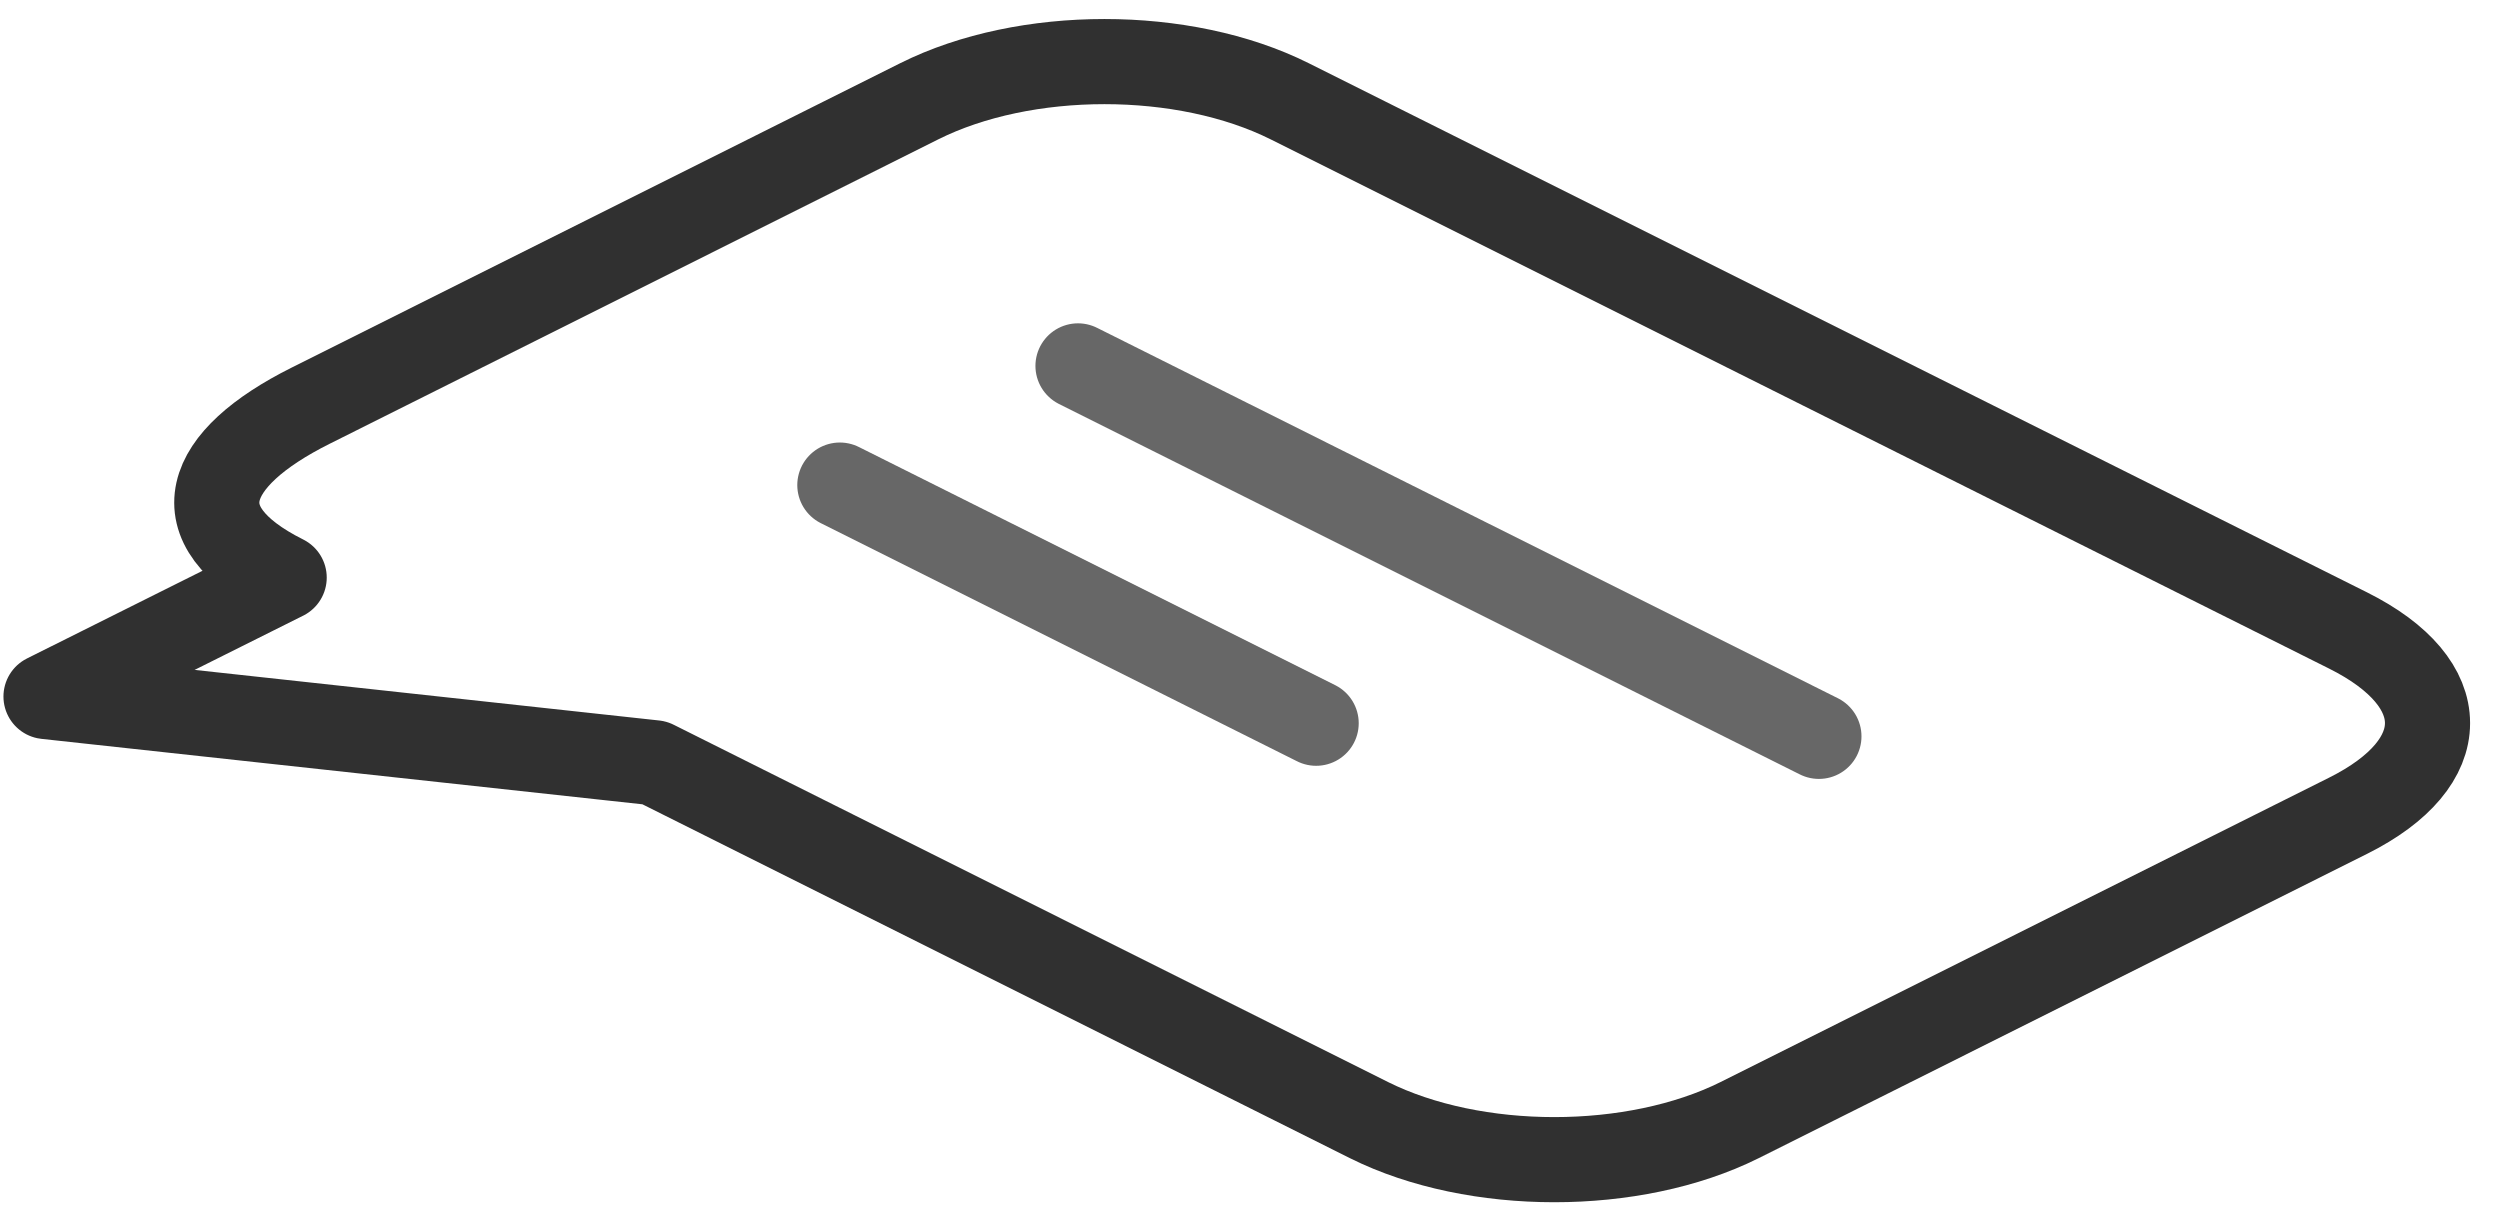
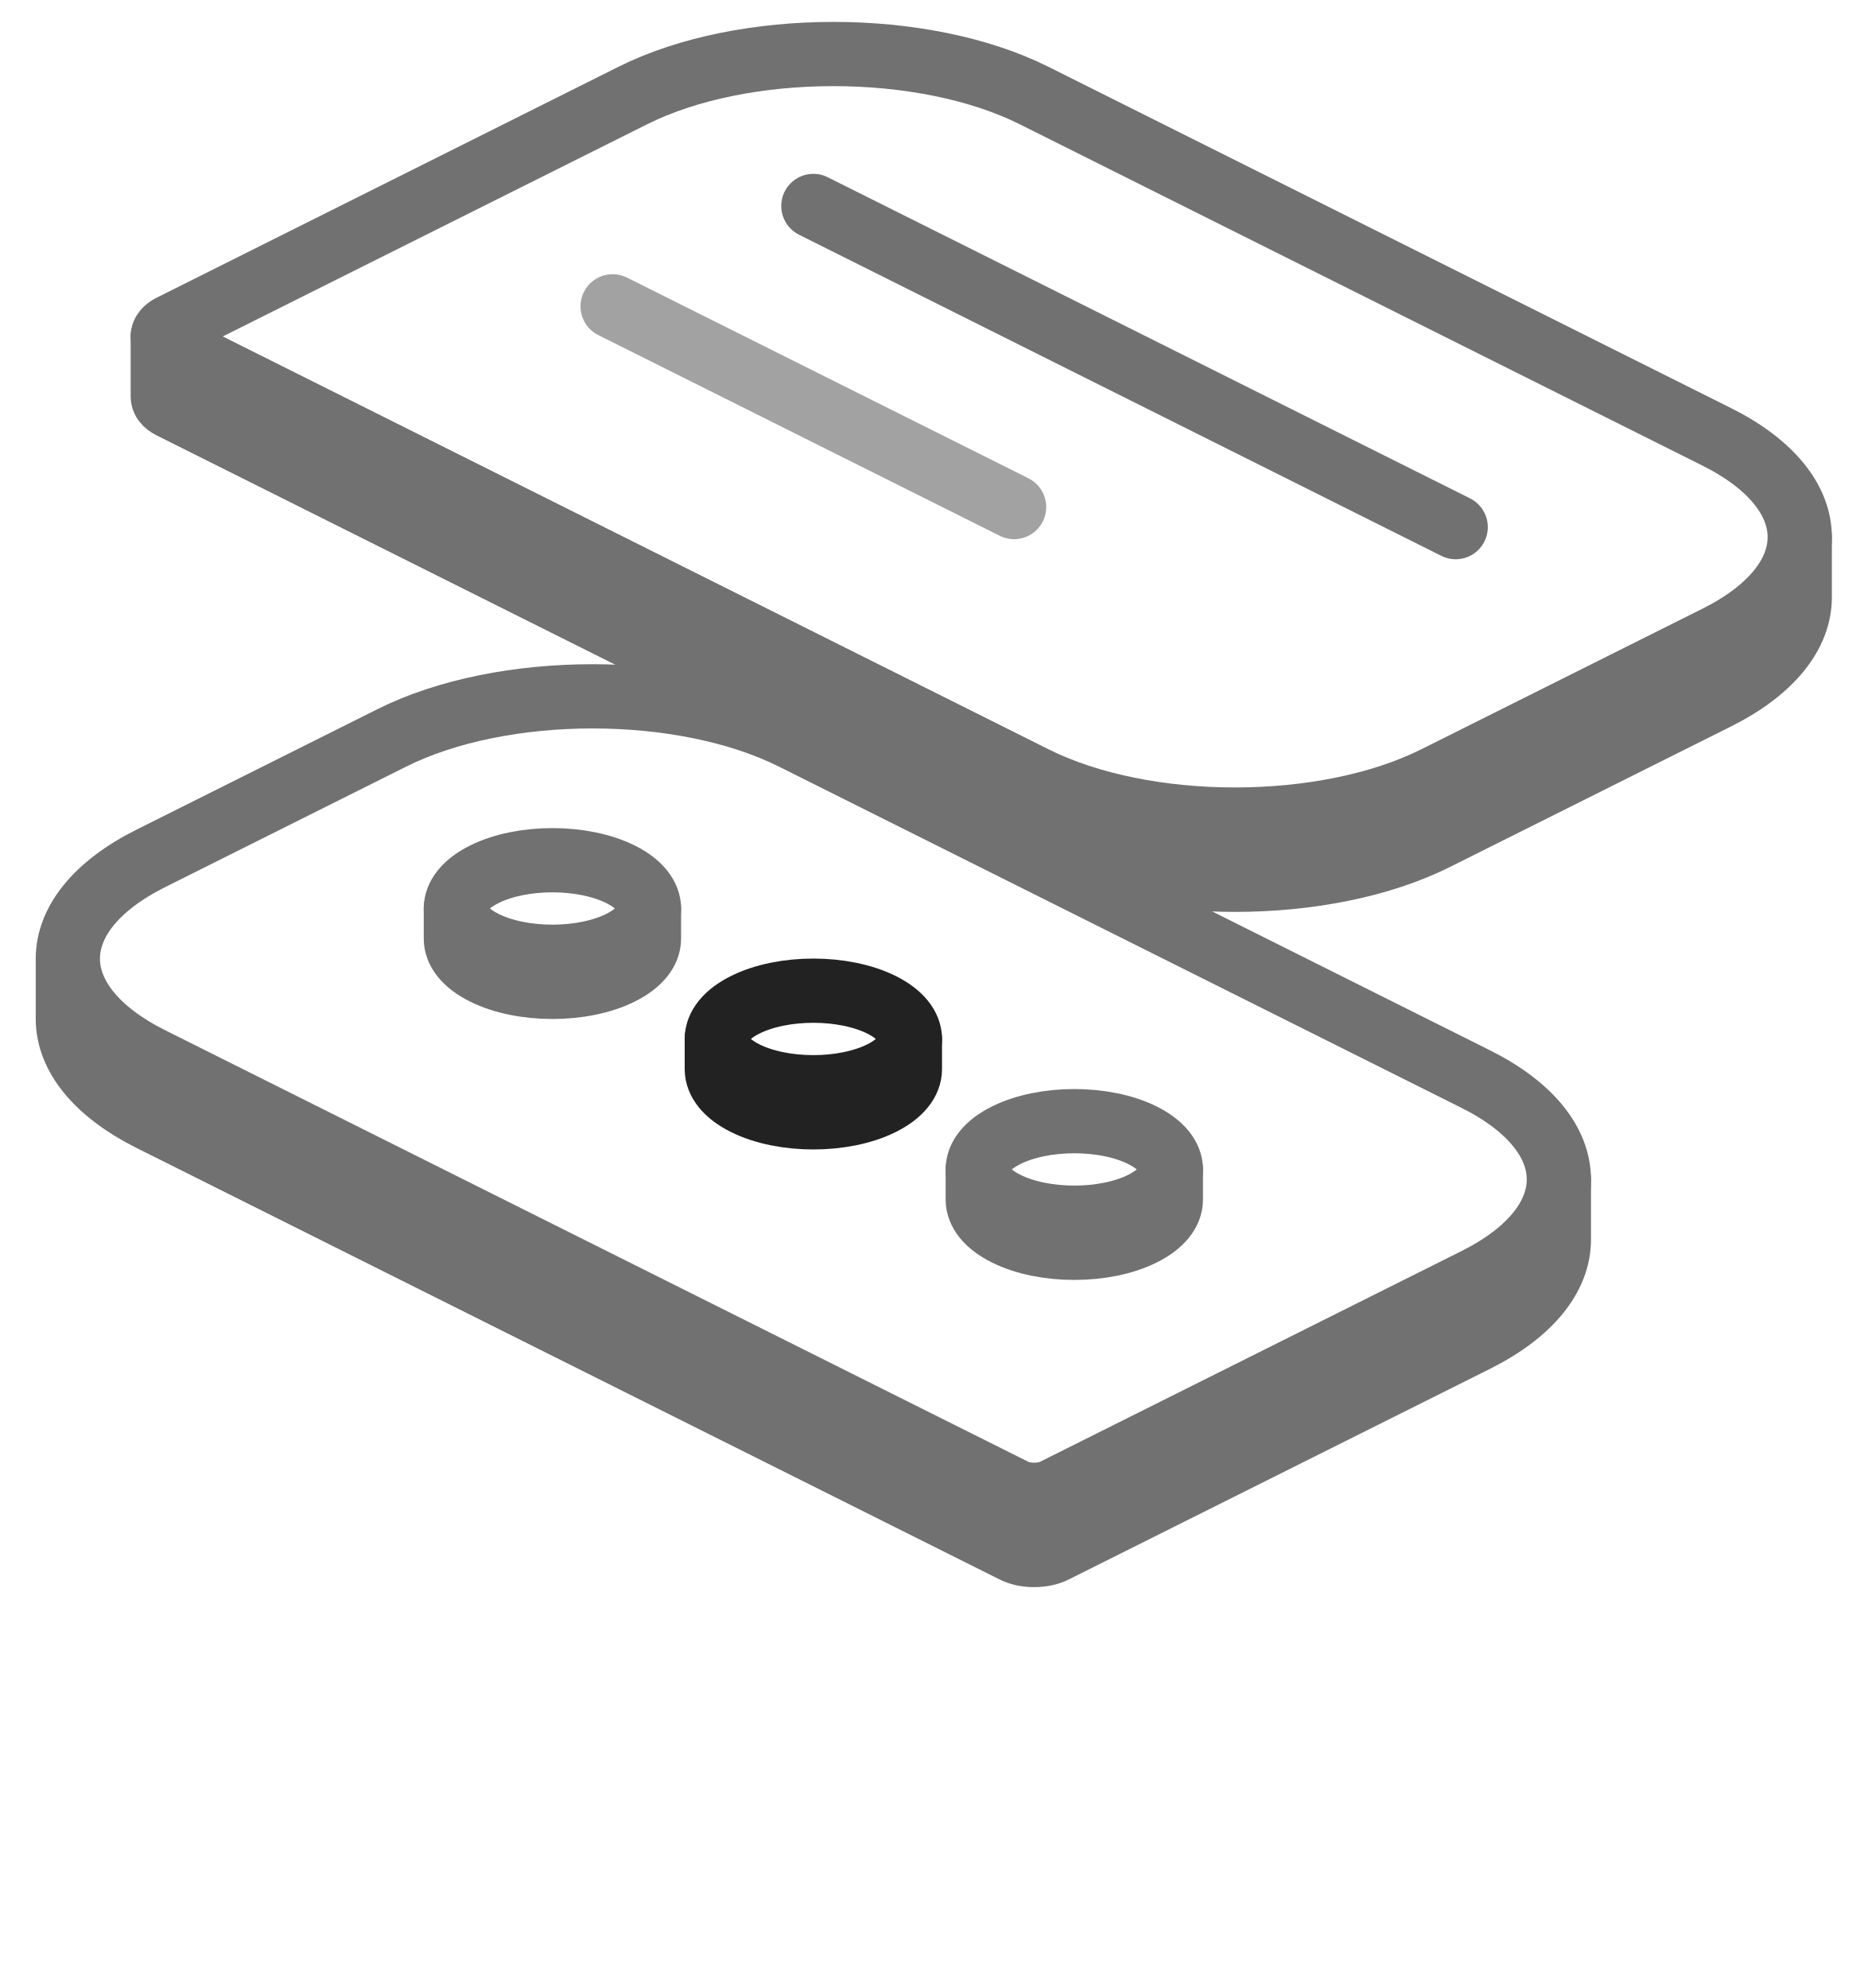
- <svg xmlns="http://www.w3.org/2000/svg" color="#0A0A0A" viewBox="66.25 71.55 108.65 52.87" width="217" height="106" fill="none" stroke-width="3.7" stroke-linecap="round" stroke-linejoin="round">
-   <g class="mn-iso-part">
-     <path stroke="currentColor" stroke-opacity="0.84" d="M122.3 75.85L168.3 98.85C172.9 101.15 172.9 104.6 168.3 106.9L141.85 120.13C137.25 122.42 130.35 122.42 125.75 120.13L94.7 104.6L68.25 101.72L78.6 96.55C74 94.25 75.15 91.38 79.75 89.08L106.2 75.85C110.8 73.55 117.7 73.55 122.3 75.85Z" />
-     <path stroke="currentColor" stroke-opacity="0.62" d="M113.1 87.35L145.3 103.45M102.75 92.53L123.45 102.88" />
-   </g>
+ <svg xmlns="http://www.w3.org/2000/svg" color="#0A0A0A" viewBox="74.48 51.24 93.04 99.04" width="186" height="198" fill="none" stroke-width="3.2" stroke-linecap="round" stroke-linejoin="round">
+   <rect x="74.48" y="51.24" width="93.04" height="99.04" pointer-events="all" fill="none" />
+   <mask id="_R_0_" maskUnits="userSpaceOnUse" x="10.48" y="-12.76" width="221.04" height="227.04">
+     <g class="mn-iso-part" style="--iso-x:0;--iso-y:7.5;--iso-order:2">
+       <path d="M160 95.5C165.52 98.26 165.52 102.74 160 105.5L146 112.5C140.48 115.26 131.52 115.26 126 112.5L83 91C82.45 90.72 82.45 90.28 83 90L106 78.5C111.52 75.74 120.48 75.74 126 78.5Z" display="none" />
+     </g>
+     <g class="mn-iso-part" style="--iso-x:0;--iso-y:5;--iso-order:1">
+       <path d="M160 89C165.52 91.76 165.52 96.24 160 99L146 106C140.48 108.76 131.52 108.76 126 106L83 84.5C82.45 84.22 82.45 83.78 83 83.5L106 72C111.52 69.24 120.48 69.24 126 72Z" display="none" />
+     </g>
+     <g class="mn-iso-part" style="--iso-x:0;--iso-y:2.5;--iso-order:0">
+       <path d="M160 82.5C165.52 85.26 165.52 89.74 160 92.5L146 99.5C140.48 102.26 131.52 102.26 126 99.5L83 78C82.45 77.72 82.45 77.28 83 77L106 65.5C111.52 62.74 120.48 62.74 126 65.5Z" display="none" />
+     </g>
+     <g display="none" style="--iso-x:0;--iso-y:0;--iso-order:0">
+       <path d="M164.14 81L164.14 73M136 95.07L136 87.07M82.59 71L82.59 63" stroke="rgb(26% 26% 26%)" stroke-dasharray="1 3" />
+     </g>
+     <g class="mn-iso-part" style="--iso-x:0;--iso-y:-8;--iso-order:0">
+       <path d="M164.14 78L164.14 81C164.14 82.81 162.76 84.62 160 86L146 93C140.48 95.76 131.52 95.76 126 93L83 71.5C82.72 71.36 82.59 71.18 82.59 71L82.59 68C82.59 68.18 82.72 68.36 83 68.5L126 90C131.52 92.76 140.48 92.76 146 90L160 83C162.76 81.62 164.14 79.81 164.14 78Z" fill="black" stroke="rgb(58% 58% 58%)" />
+       <path d="M160 73C165.52 75.76 165.52 80.24 160 83L146 90C140.48 92.76 131.52 92.76 126 90L83 68.5C82.45 68.22 82.45 67.78 83 67.5L106 56C111.52 53.24 120.48 53.24 126 56Z" fill="black" stroke="rgb(58% 58% 58%)" />
+       <path d="M115 61.5L147 77.5" stroke="rgb(58% 58% 58%)" />
+       <path d="M105 66.5L125 76.5" stroke="rgb(38% 38% 38%)" />
+     </g>
+     <g class="mn-iso-part" style="--iso-x:0;--iso-y:7.5;--iso-order:2">
+       <path d="M148 127.5C153.52 130.26 153.52 134.74 148 137.5L127 148C126.45 148.28 125.55 148.28 125 148L82 126.5C76.48 123.74 76.48 119.26 82 116.5L94 110.5C99.52 107.74 108.48 107.74 114 110.5Z" display="none" />
+     </g>
+     <g class="mn-iso-part" style="--iso-x:0;--iso-y:5;--iso-order:1">
+       <path d="M148 121C153.52 123.76 153.52 128.24 148 131L127 141.5C126.45 141.78 125.55 141.78 125 141.5L82 120C76.48 117.24 76.48 112.76 82 110L94 104C99.52 101.24 108.48 101.24 114 104Z" display="none" />
+     </g>
+     <g class="mn-iso-part" style="--iso-x:0;--iso-y:2.5;--iso-order:0">
+       <path d="M148 114.5C153.52 117.26 153.52 121.74 148 124.5L127 135C126.45 135.28 125.55 135.28 125 135L82 113.5C76.48 110.74 76.48 106.26 82 103.5L94 97.5C99.52 94.74 108.48 94.74 114 97.5Z" display="none" />
+     </g>
+     <g display="none" style="--iso-x:0;--iso-y:0;--iso-order:0">
+       <path d="M152.14 113L152.14 99M126 128.71L126 114.71M77.86 102L77.86 88" stroke="rgb(26% 26% 26%)" stroke-dasharray="1 3" />
+     </g>
+     <g class="mn-iso-part" style="--iso-x:0;--iso-y:-14;--iso-order:2">
+       <path d="M152.14 110L152.14 113C152.14 114.81 150.76 116.62 148 118L127 128.5C126.45 128.78 125.55 128.78 125 128.5L82 107C79.24 105.62 77.86 103.81 77.86 102L77.86 99C77.86 100.81 79.24 102.62 82 104L125 125.5C125.55 125.78 126.45 125.78 127 125.5L148 115C150.76 113.62 152.14 111.81 152.14 110Z" fill="black" stroke="rgb(58% 58% 58%)" />
+       <path d="M148 105C153.52 107.76 153.52 112.24 148 115L127 125.5C126.45 125.78 125.55 125.78 125 125.5L82 104C76.48 101.24 76.48 96.76 82 94L94 88C99.52 85.24 108.48 85.24 114 88Z" fill="black" stroke="rgb(58% 58% 58%)" />
+       <g class="mn-iso-part" style="--iso-x:0;--iso-y:-4;--iso-order:4">
+         <path d="M106.81 96.5L106.81 98C106.81 98.62 106.34 99.23 105.4 99.7L105.4 99.7C103.52 100.64 100.48 100.64 98.6 99.7L98.6 99.7C97.66 99.23 97.19 98.62 97.19 98L97.19 96.5C97.19 97.12 97.66 97.73 98.6 98.2L98.6 98.2C100.48 99.14 103.52 99.14 105.4 98.2L105.4 98.2C106.34 97.73 106.81 97.12 106.81 96.5Z" fill="black" stroke="rgb(58% 58% 58%)" />
+         <path d="M105.4 94.8C107.28 95.74 107.28 97.26 105.4 98.2L105.4 98.2C103.52 99.14 100.48 99.14 98.6 98.2L98.6 98.2C96.72 97.26 96.72 95.74 98.6 94.8L98.6 94.8C100.48 93.86 103.52 93.86 105.4 94.8Z" fill="black" stroke="rgb(58% 58% 58%)" />
+       </g>
+       <g class="mn-iso-part" style="--iso-x:0;--iso-y:-4;--iso-order:6">
+         <path d="M119.81 103L119.81 104.5C119.81 105.12 119.34 105.73 118.4 106.2L118.4 106.2C116.52 107.14 113.48 107.14 111.6 106.2L111.6 106.2C110.66 105.73 110.19 105.12 110.19 104.5L110.19 103C110.19 103.62 110.66 104.23 111.6 104.7L111.6 104.7C113.48 105.64 116.52 105.64 118.4 104.7L118.4 104.7C119.34 104.23 119.81 103.62 119.81 103Z" fill="black" stroke="rgb(90% 90% 90%)" />
+         <path d="M118.4 101.3C120.28 102.24 120.28 103.76 118.4 104.7L118.4 104.7C116.52 105.64 113.48 105.64 111.6 104.7L111.6 104.7C109.72 103.76 109.72 102.24 111.6 101.3L111.6 101.3C113.48 100.36 116.52 100.36 118.4 101.3Z" fill="black" stroke="rgb(90% 90% 90%)" />
+       </g>
+       <g class="mn-iso-part" style="--iso-x:0;--iso-y:-4;--iso-order:8">
+         <path d="M132.81 109.5L132.81 111C132.81 111.62 132.34 112.23 131.4 112.7L131.4 112.7C129.52 113.64 126.48 113.64 124.6 112.7L124.6 112.7C123.66 112.23 123.19 111.62 123.19 111L123.19 109.5C123.19 110.12 123.66 110.73 124.6 111.2L124.6 111.2C126.48 112.14 129.52 112.14 131.4 111.2L131.4 111.2C132.34 110.73 132.81 110.12 132.81 109.5Z" fill="black" stroke="rgb(58% 58% 58%)" />
+         <path d="M131.4 107.8C133.28 108.74 133.28 110.26 131.4 111.2L131.4 111.2C129.52 112.14 126.48 112.14 124.6 111.2L124.6 111.2C122.72 110.26 122.72 108.74 124.6 107.8L124.6 107.8C126.48 106.86 129.52 106.86 131.4 107.8Z" fill="black" stroke="rgb(58% 58% 58%)" />
+       </g>
+     </g>
+   </mask>
+   <rect x="10.48" y="-12.76" width="221.04" height="227.04" fill="currentColor" mask="url(#_R_0_)" pointer-events="none" />
</svg>
